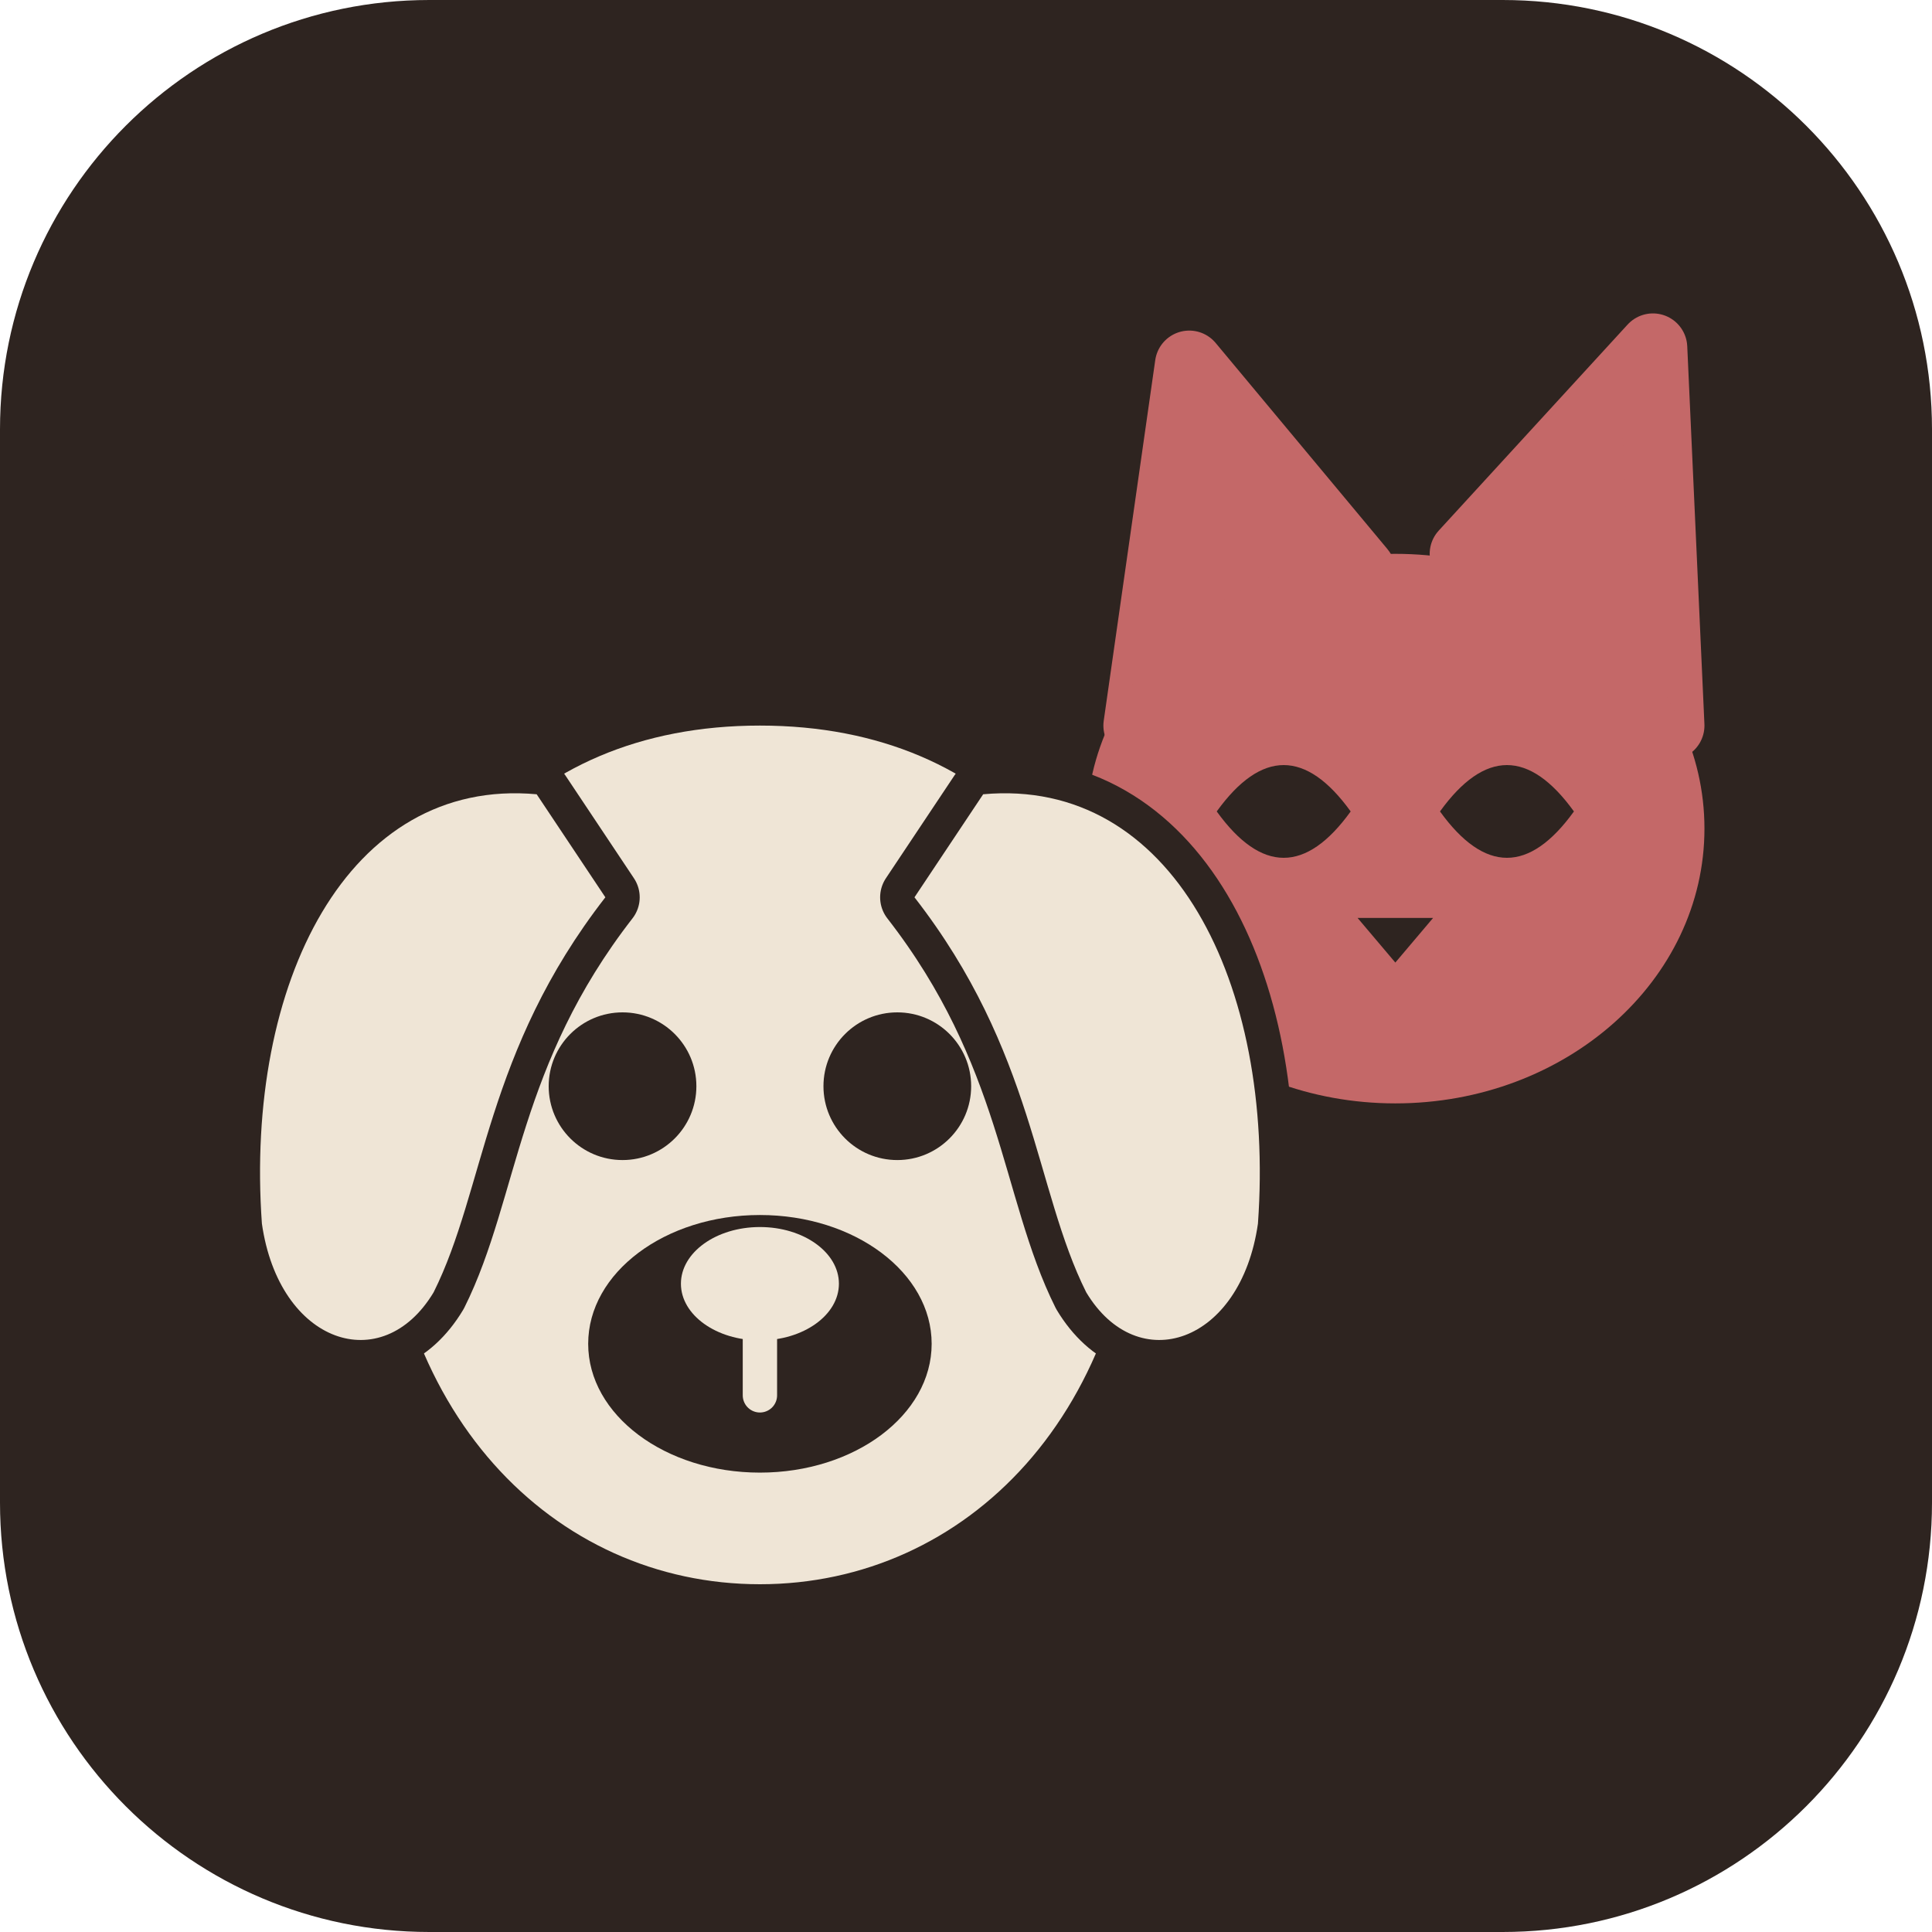
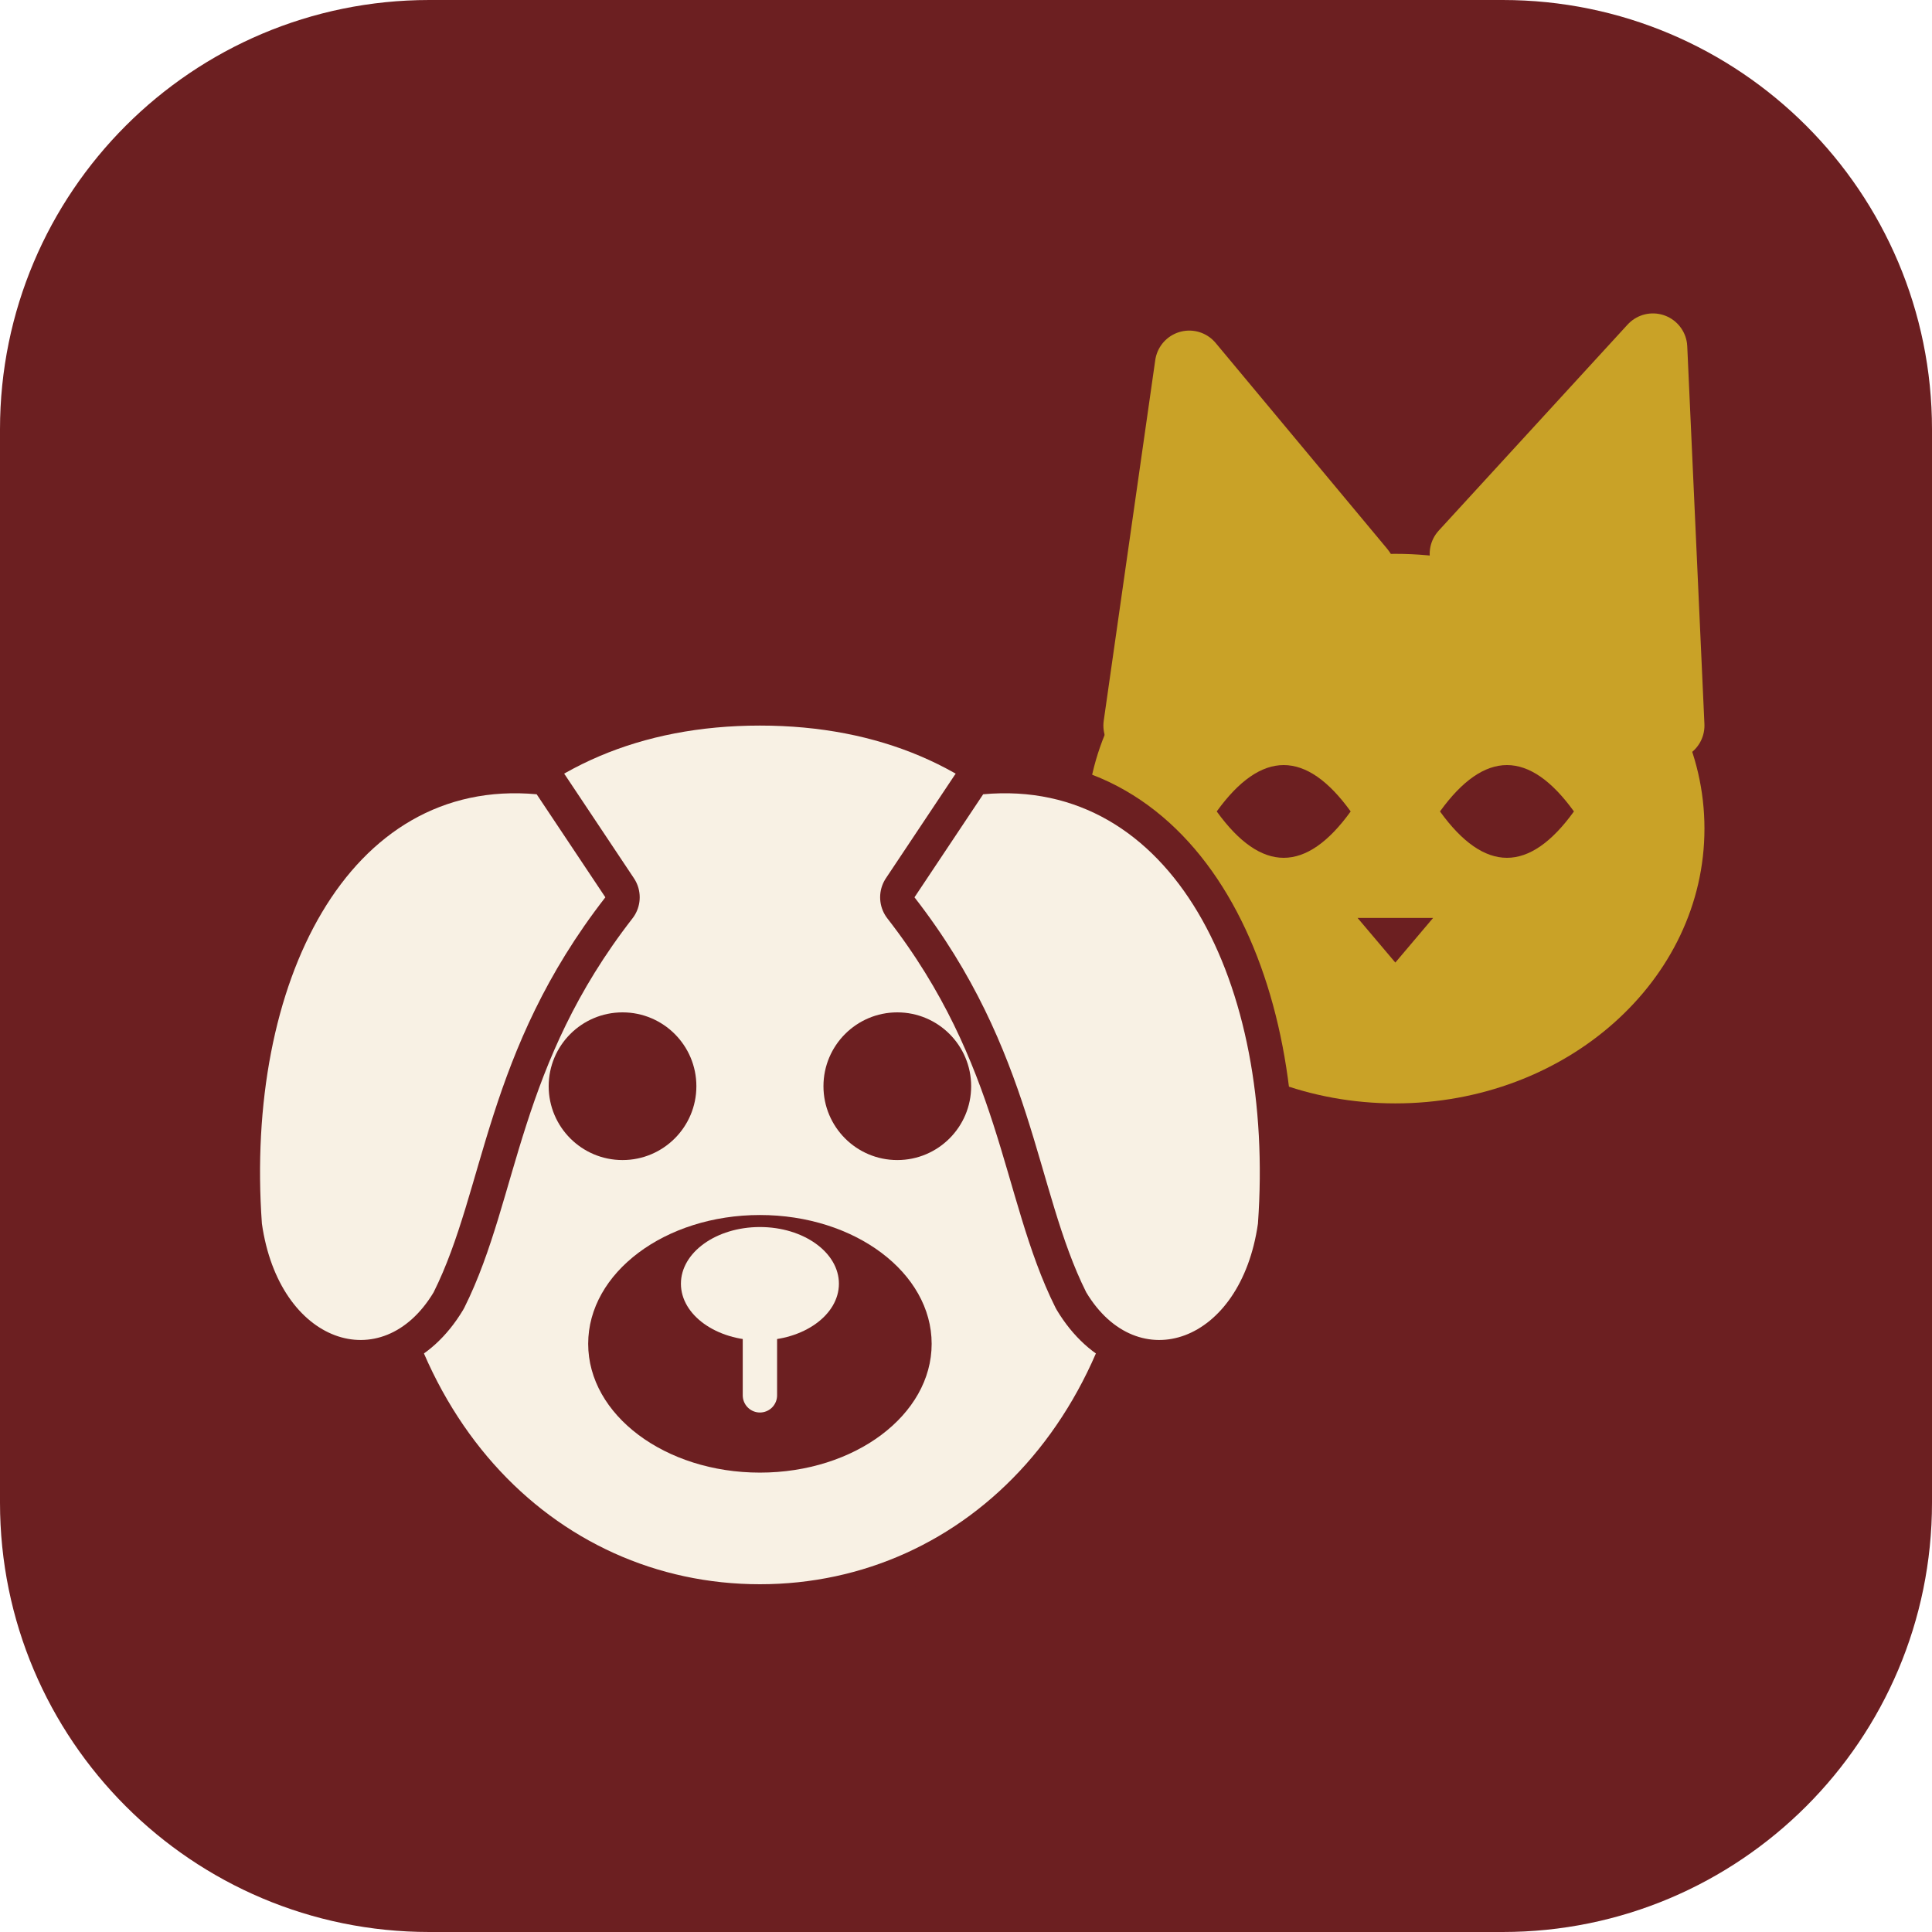
<svg xmlns="http://www.w3.org/2000/svg" viewBox="5 5 90 90" role="img" aria-label="Prime Origins">
-   <rect x="5" y="5" width="90" height="90" rx="20" fill="#2e2420" />
+   <rect x="5" y="5" width="90" height="90" rx="20" fill="#6c1f21" />
  <g transform="translate(50 50) scale(0.8) translate(-50 -50)">
-     <g fill="#c46868" stroke="#c46868" stroke-width="4" stroke-linejoin="round">
+     <g fill="#c9a227" stroke="#c9a227" stroke-width="4" stroke-linejoin="round">
      <path d="M60 36 L63 15 L73 27 Z M79 26 L90 14 L91 36 Z" />
    </g>
-     <ellipse cx="75" cy="42" rx="18" ry="16" fill="#c46868" />
-     <path d="M64.6 41 Q68.5 35.6 72.4 41 Q68.5 46.4 64.6 41 Z M77.6 41 Q81.5 35.6 85.4 41 Q81.5 46.4 77.6 41 Z M72.8 47.2 h4.4 l-2.2 2.6 z" fill="#2e2420" />
-     <g fill="#efe5d6" stroke="#2e2420" stroke-width="4" paint-order="stroke" stroke-linejoin="round">
+     <ellipse cx="75" cy="42" rx="18" ry="16" fill="#c9a227" />
+     <path d="M64.6 41 Q68.5 35.6 72.4 41 Q68.5 46.4 64.6 41 Z M77.6 41 Q81.5 35.6 85.4 41 Q81.5 46.4 77.6 41 Z M72.8 47.2 h4.4 l-2.2 2.6 z" fill="#6c1f21" />
+     <g fill="#f8f1e4" stroke="#6c1f21" stroke-width="4" paint-order="stroke" stroke-linejoin="round">
      <path d="M38 36 C52 36 60 46 60 60 C60 76 50 86 38 86 C26 86 16 76 16 60 C16 46 24 36 38 36 Z" />
      <path d="M25 40 C14 39 8 51 9 65 C10 72 16 74 19 69 C22 63 22 55 29 46 Z" />
      <path d="M51 40 C62 39 68 51 67 65 C66 72 60 74 57 69 C54 63 54 55 47 46 Z" />
    </g>
-     <circle cx="30" cy="57" r="4.3" fill="#2e2420" />
-     <circle cx="46" cy="57" r="4.3" fill="#2e2420" />
-     <ellipse cx="38" cy="72" rx="10" ry="7.5" fill="#2e2420" />
-     <ellipse cx="38" cy="68.5" rx="4.6" ry="3.3" fill="#efe5d6" />
-     <path d="M38 71.5 V75" stroke="#efe5d6" stroke-width="2" stroke-linecap="round" />
+     <circle cx="30" cy="57" r="4.3" fill="#6c1f21" />
+     <circle cx="46" cy="57" r="4.3" fill="#6c1f21" />
+     <ellipse cx="38" cy="72" rx="10" ry="7.5" fill="#6c1f21" />
+     <ellipse cx="38" cy="68.5" rx="4.6" ry="3.3" fill="#f8f1e4" />
+     <path d="M38 71.5 V75" stroke="#f8f1e4" stroke-width="2" stroke-linecap="round" />
  </g>
</svg>
